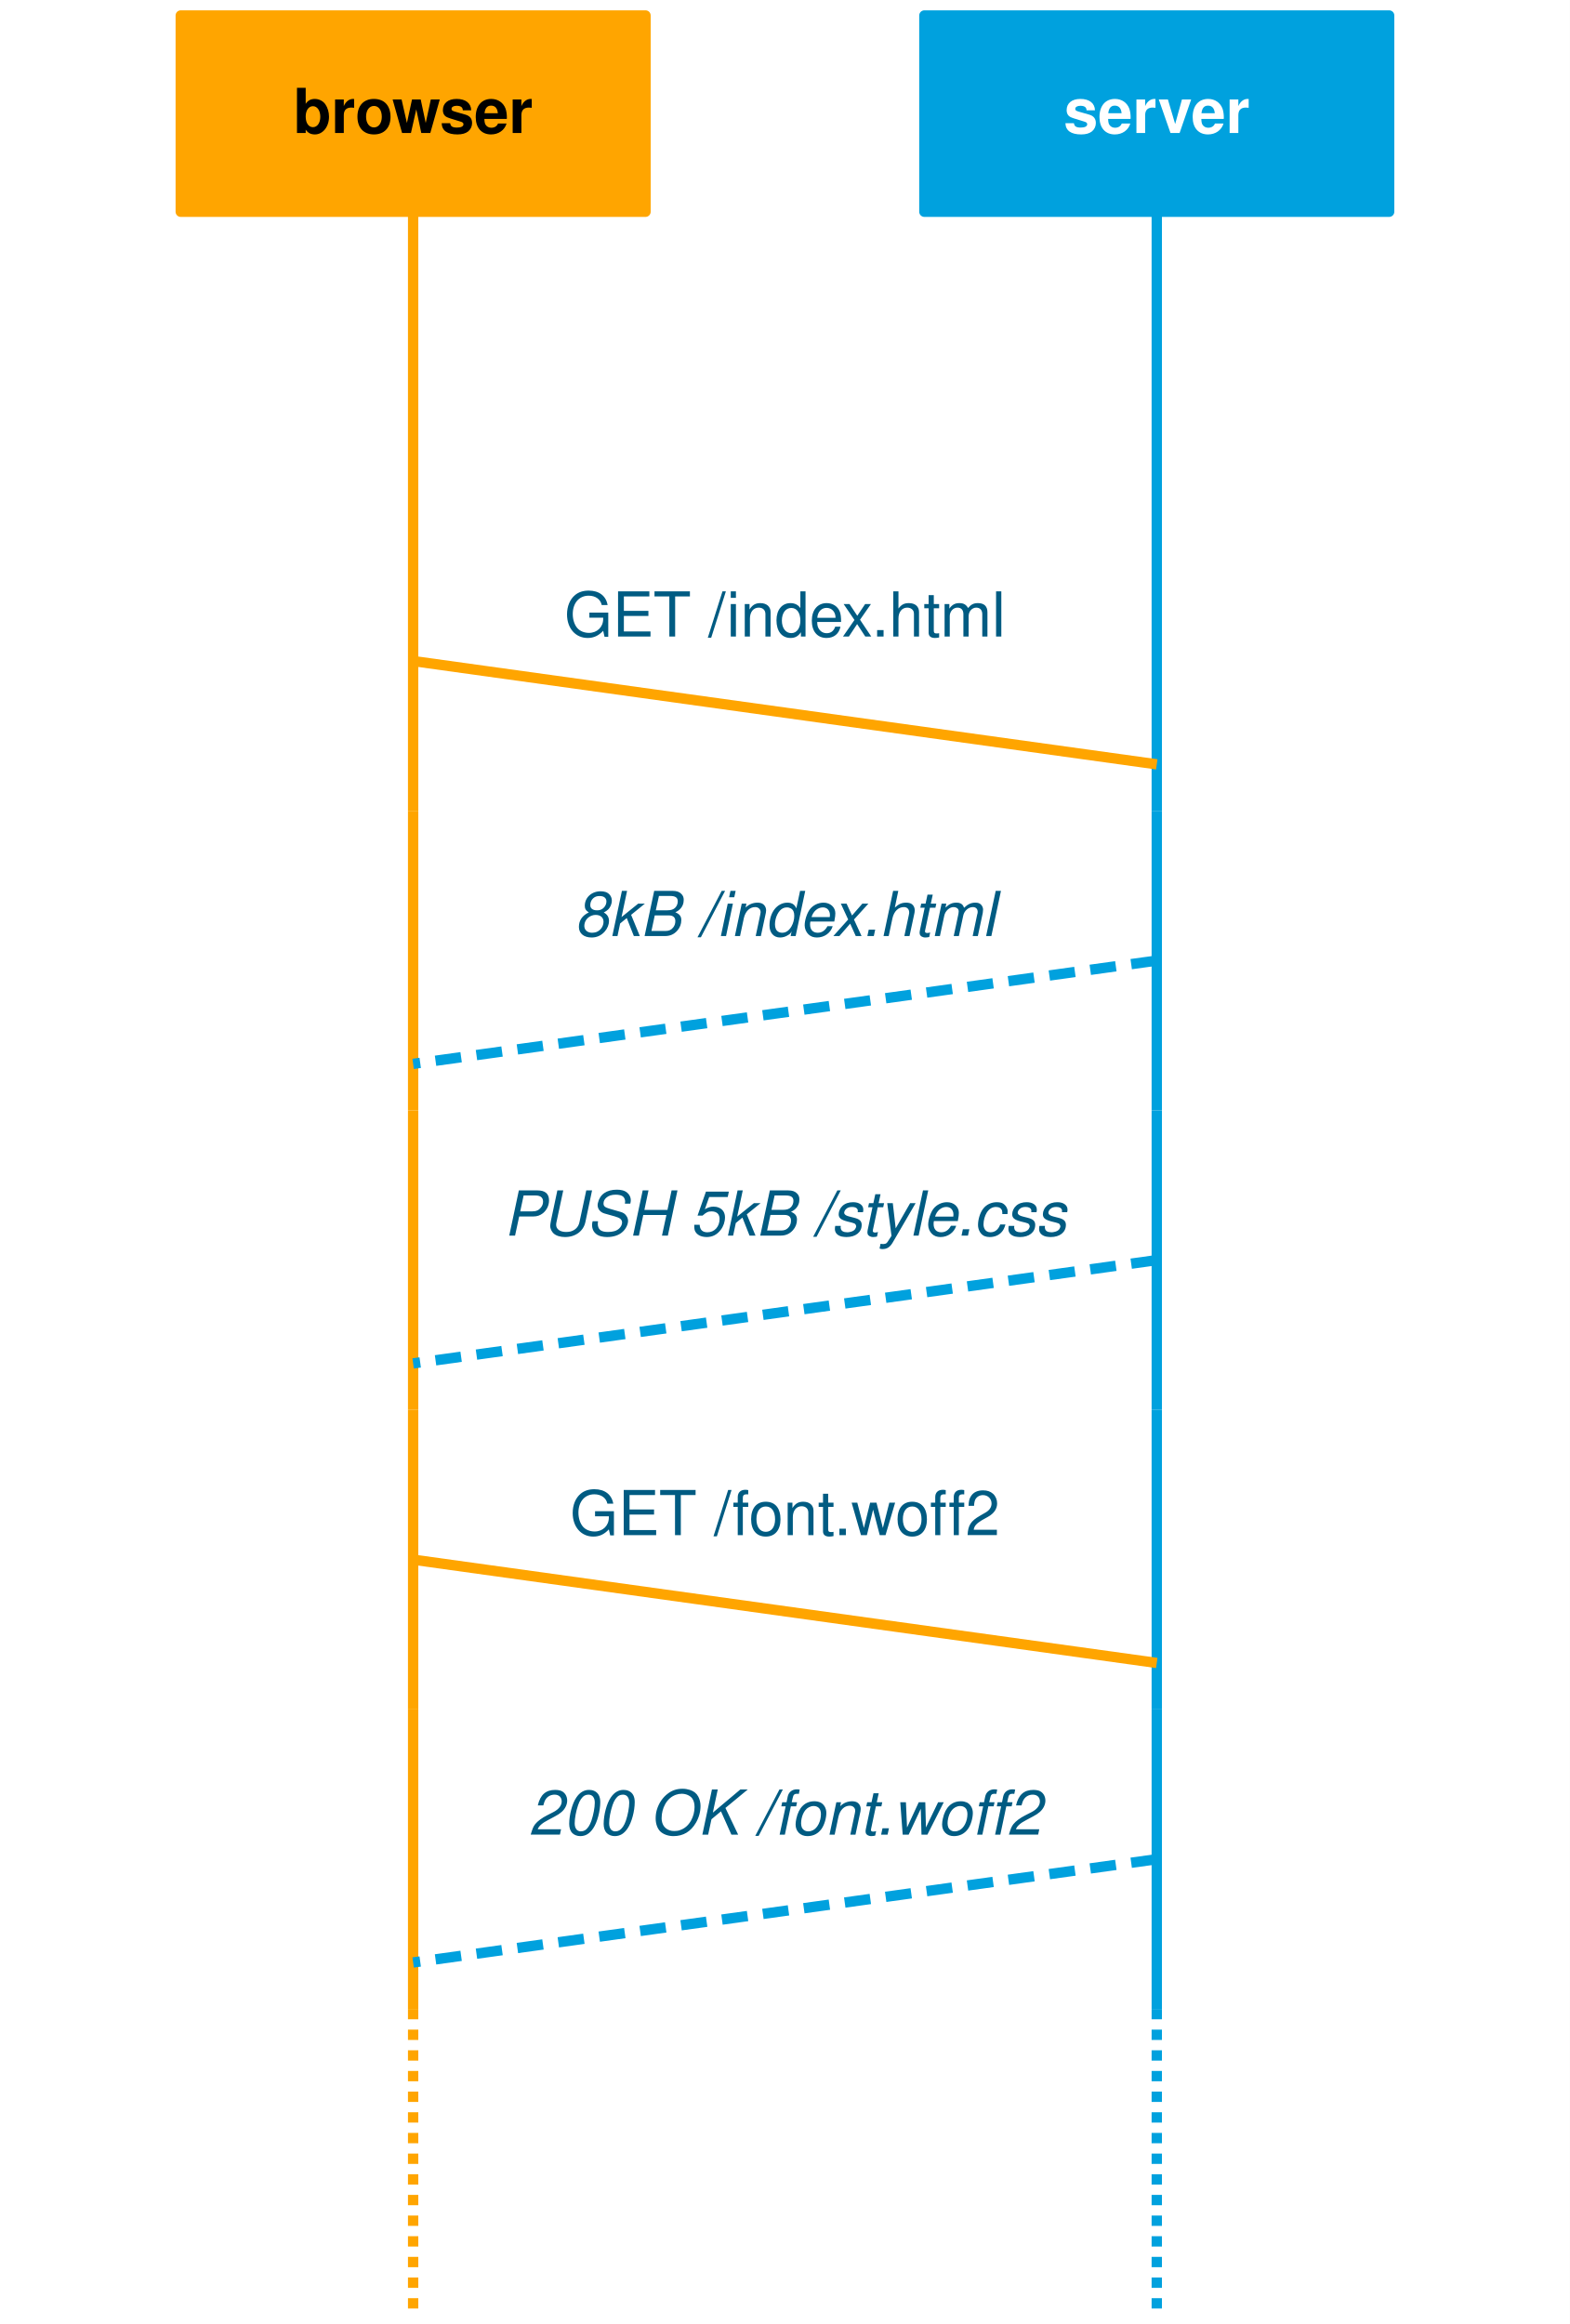
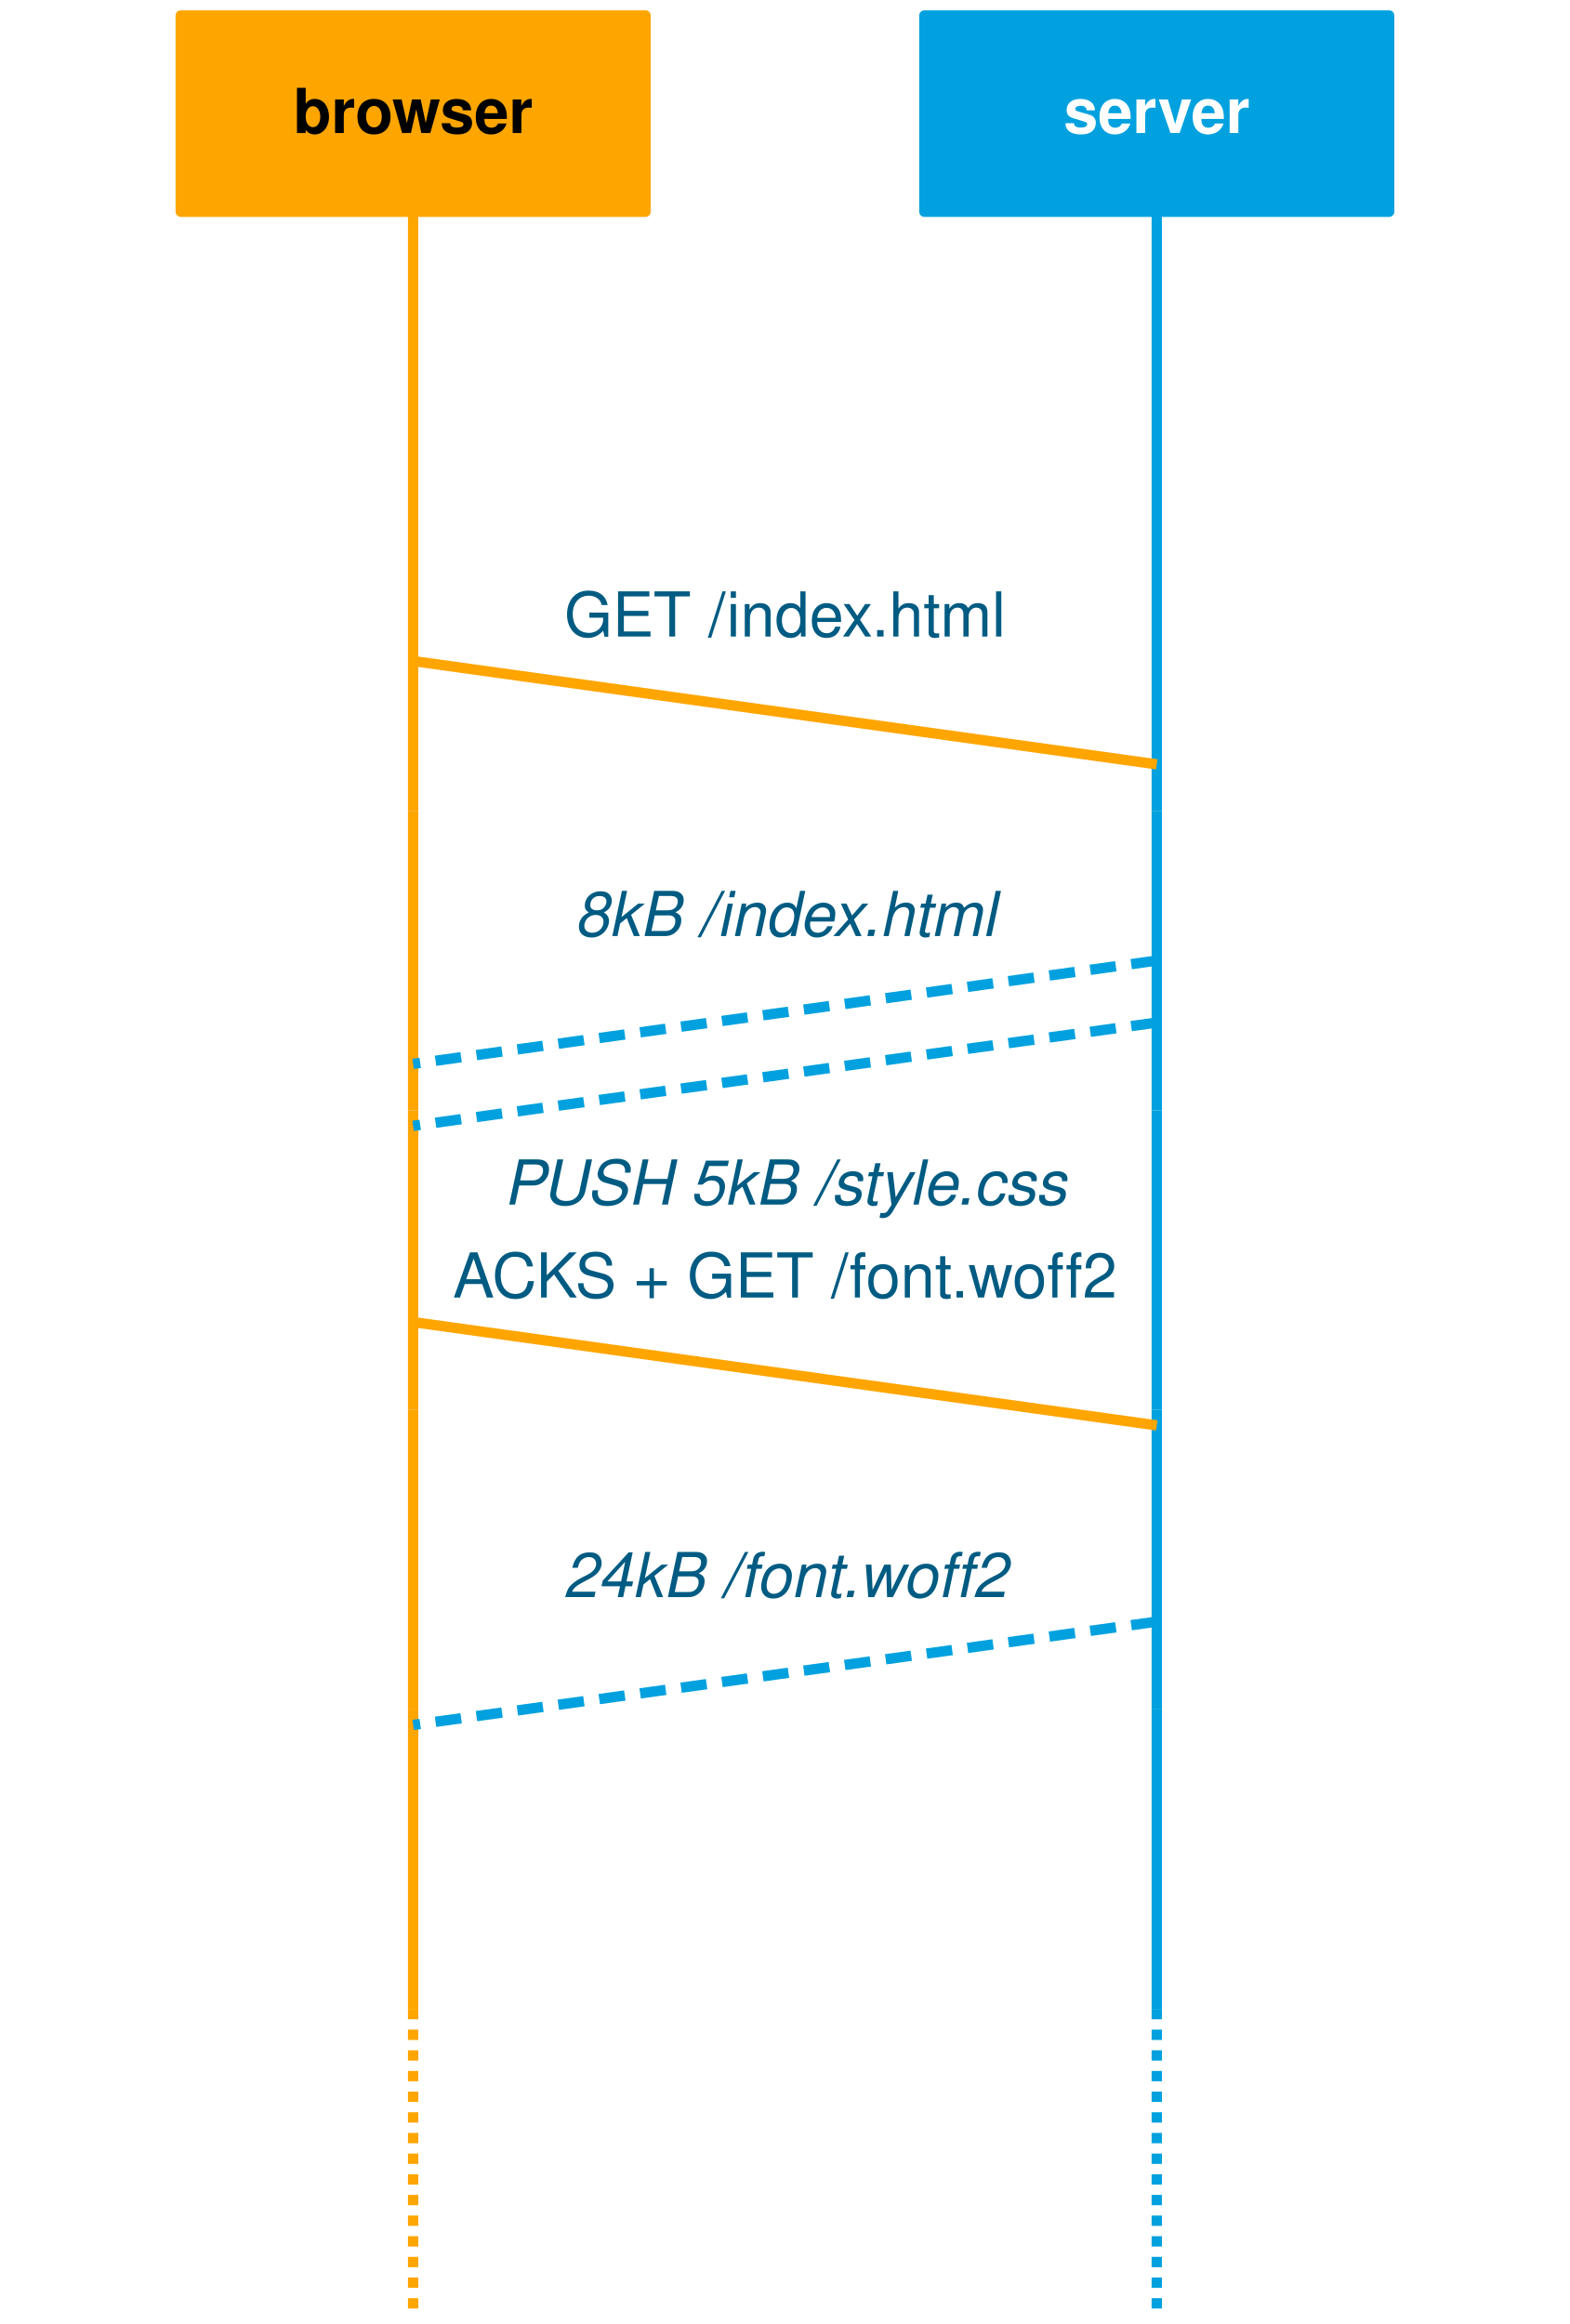
<svg xmlns="http://www.w3.org/2000/svg" xmlns:xlink="http://www.w3.org/1999/xlink" version="1.1" id="mscgen_js-svg-__svg" class="mscgen_js-svg-__svg" width="304" height="450" viewBox="0 0 304 450">
  <defs>
    <style type="text/css">svg.mscgen_js-svg-__svg{font-family:Helvetica,sans-serif;font-size:12px;font-weight:normal;font-style:normal;text-decoration:none;background-color:white;stroke:black;stroke-width:2;color:black}.mscgen_js-svg-__svg path, .mscgen_js-svg-__svg rect{fill:none;color:black;stroke:black}.mscgen_js-svg-__svg .label-text-background{fill:white;stroke:white;stroke-width:0}.mscgen_js-svg-__svg .bglayer{fill:white;stroke:white;stroke-width:0}.mscgen_js-svg-__svg line{stroke:black}.mscgen_js-svg-__svg .return, .mscgen_js-svg-__svg .comment{stroke-dasharray:5,3}.mscgen_js-svg-__svg .inline_expression_divider{stroke-dasharray:10,5}.mscgen_js-svg-__svg text{color:inherit;stroke:none;text-anchor:middle}.mscgen_js-svg-__svg text.entity-text{text-decoration:underline}.mscgen_js-svg-__svg text.anchor-start{text-anchor:start}.mscgen_js-svg-__svg .arrow-marker{overflow:visible}.mscgen_js-svg-__svg .arrow-style{stroke-width:1}.mscgen_js-svg-__svg .arcrow, .mscgen_js-svg-__svg .arcrowomit, .mscgen_js-svg-__svg .emphasised{stroke-linecap:butt}.mscgen_js-svg-__svg .arcrowomit{stroke-dasharray:2,2;}.mscgen_js-svg-__svg .box, .mscgen_js-svg-__svg .entity{fill:white;stroke-linejoin:round}.mscgen_js-svg-__svg .inherit{stroke:inherit;color:inherit}.mscgen_js-svg-__svg .inherit-fill{fill:inherit}.mscgen_js-svg-__svg .watermark{stroke:black;color:black;fill:black;font-size:48pt;font-weight:bold;opacity:0.14}.mscgen_js-svg-__svg line, .mscgen_js-svg-__svg path{stroke:#00A1DE}.mscgen_js-svg-__svg text{fill:#005B82}.mscgen_js-svg-__svg .entity,.mscgen_js-svg-__svg .box{fill:#00A1DE;stroke:#00A1DE}.mscgen_js-svg-__svg text.box-text{fill:white}.mscgen_js-svg-__svg text.entity-text{font-weight:bold;fill:white;text-decoration:none}.mscgen_js-svg-__svg text.return-text{font-style:italic}.mscgen_js-svg-__svg path.note{fill:#E77B2F;stroke:white}.mscgen_js-svg-__svg .comment,.mscgen_js-svg-__svg .inline_expression,.mscgen_js-svg-__svg .inline_expression_divider,.mscgen_js-svg-__svg .inline_expression_label{fill:white}</style>
    <marker orient="auto" id="mscgen_js-svg-__svgcallback-#00A1DE" class="arrow-marker" viewBox="0 0 10 10" refX="9" refY="3" markerUnits="strokeWidth" markerWidth="10" markerHeight="10">
      <path d="M 1,1 l 8,2 l-8,2" class="arrow-style" style="stroke-dasharray:100,1;stroke:#00A1DE" />
    </marker>
    <marker orient="auto" id="mscgen_js-svg-__svgcallback-l-#00A1DE" class="arrow-marker" viewBox="0 0 10 10" refX="9" refY="3" markerUnits="strokeWidth" markerWidth="10" markerHeight="10">
      <path d="M17,1 l-8,2 l 8,2" class="arrow-style" style="stroke-dasharray:100,1;stroke:#00A1DE" />
    </marker>
    <marker orient="auto" id="mscgen_js-svg-__svgmethod-#FFA500" class="arrow-marker" viewBox="0 0 10 10" refX="9" refY="3" markerUnits="strokeWidth" markerWidth="10" markerHeight="10">
      <polygon points="1,1  9,3  1,5" class="arrow-style" stroke="#FFA500" fill="#FFA500" />
    </marker>
    <marker orient="auto" id="mscgen_js-svg-__svgmethod-l-#FFA500" class="arrow-marker" viewBox="0 0 10 10" refX="9" refY="3" markerUnits="strokeWidth" markerWidth="10" markerHeight="10">
      <polygon points="17,1 9,3 17,5" class="arrow-style" stroke="#FFA500" fill="#FFA500" />
    </marker>
    <g id="mscgen_js-svg-__svg__defs">
      <g id="mscgen_js-svg-__svgentities">
        <g id="mscgen_js-svg-__svgbrowser">
          <rect width="90" height="38" class="entity" style="fill:#FFA500;stroke:#FFA500;" />
          <g>
            <text x="45" y="22.75" class="entity-text " style="fill:#000;">
              <tspan>browser</tspan>
            </text>
          </g>
        </g>
        <g id="mscgen_js-svg-__svgserver">
          <rect width="90" height="38" x="144" class="entity" style="fill:#00A1DE;stroke:#00A1DE;" />
          <g>
            <text x="189" y="22.75" class="entity-text " style="fill:#FFF;">
              <tspan>server</tspan>
            </text>
          </g>
        </g>
      </g>
      <g id="mscgen_js-svg-__svgarcrow">
        <line x1="45" y1="-29" x2="45" y2="29" class="arcrow" style="stroke:#FFA500;" />
        <line x1="189" y1="-29" x2="189" y2="29" class="arcrow" style="stroke:#00A1DE;" />
      </g>
      <g id="mscgen_js-svg-__svg0_0">
        <line x1="45" y1="0" x2="189" y2="20" class="arc directional method" style="stroke:#FFA500" marker-end="url(#mscgen_js-svg-__svgmethod-#FFA500)" />
        <g>
          <rect width="86" height="14" x="74" y="-15.75" class="label-text-background" />
          <text x="117" y="-4.75" class="directional-text method-text ">
            <tspan>GET /index.html</tspan>
          </text>
        </g>
      </g>
      <g id="mscgen_js-svg-__svgarcrow_0">
        <line x1="45" y1="-29" x2="45" y2="29" class="arcrow" style="stroke:#FFA500;" />
        <line x1="189" y1="-29" x2="189" y2="29" class="arcrow" style="stroke:#00A1DE;" />
      </g>
      <g id="mscgen_js-svg-__svg1_0">
        <line x1="189" y1="0" x2="45" y2="20" class="arc directional return" style="stroke:#00A1DE" marker-end="url(#mscgen_js-svg-__svgcallback-#00A1DE)" />
        <g>
-           <rect width="84" height="14" x="75.5" y="-15.75" class="label-text-background" />
+           <rect width="104" height="14" x="65.5" y="-15.75" class="label-text-background" />
          <text x="117" y="-4.75" class="directional-text return-text ">
            <tspan>8kB /index.html</tspan>
          </text>
        </g>
      </g>
      <g id="mscgen_js-svg-__svgarcrow_1">
        <line x1="45" y1="-29" x2="45" y2="29" class="arcrow" style="stroke:#FFA500;" />
        <line x1="189" y1="-29" x2="189" y2="29" class="arcrow" style="stroke:#00A1DE;" />
      </g>
      <g id="mscgen_js-svg-__svg2_0">
        <line x1="189" y1="0" x2="45" y2="20" class="arc directional return" style="stroke:#00A1DE" marker-end="url(#mscgen_js-svg-__svgcallback-#00A1DE)" />
        <g>
-           <rect width="111" height="14" x="62" y="-15.75" class="label-text-background" />
-           <text x="117" y="-4.75" class="directional-text return-text ">
+           <rect width="94" height="14" x="70.5" y="25.25" class="label-text-background" />
+           <text x="117" y="35.25" class="directional-text return-text ">
            <tspan>PUSH 5kB /style.css</tspan>
          </text>
        </g>
      </g>
      <g id="mscgen_js-svg-__svgarcrow_2">
        <line x1="45" y1="-29" x2="45" y2="29" class="arcrow" style="stroke:#FFA500;" />
        <line x1="189" y1="-29" x2="189" y2="29" class="arcrow" style="stroke:#00A1DE;" />
      </g>
      <g id="mscgen_js-svg-__svg3_0">
        <line x1="45" y1="0" x2="189" y2="20" class="arc directional method" style="stroke:#FFA500" marker-end="url(#mscgen_js-svg-__svgmethod-#FFA500)" />
        <g>
          <rect width="81.781" height="14" x="76.094" y="-15.75" class="label-text-background" />
          <text x="117" y="-4.75" class="directional-text method-text ">
-             <tspan>GET /font.woff2</tspan>
+             <tspan>ACKS + GET /font.woff2</tspan>
          </text>
        </g>
      </g>
      <g id="mscgen_js-svg-__svgarcrow_3">
        <line x1="45" y1="-29" x2="45" y2="29" class="arcrow" style="stroke:#FFA500;" />
        <line x1="189" y1="-29" x2="189" y2="29" class="arcrow" style="stroke:#00A1DE;" />
      </g>
      <g id="mscgen_js-svg-__svg4_0">
        <line x1="189" y1="0" x2="45" y2="20" class="arc directional return" style="stroke:#00A1DE" marker-end="url(#mscgen_js-svg-__svgcallback-#00A1DE)" />
        <g>
          <rect width="99" height="14" x="67.5" y="-15.75" class="label-text-background" />
          <text x="117" y="-4.75" class="directional-text return-text ">
-             <tspan>200 OK /font.woff2</tspan>
+             <tspan>24kB /font.woff2</tspan>
          </text>
        </g>
      </g>
      <g id="mscgen_js-svg-__svgarcrow_4">
        <line x1="45" y1="-29" x2="45" y2="29" class="arcrow" style="stroke:#FFA500;" />
        <line x1="189" y1="-29" x2="189" y2="29" class="arcrow" style="stroke:#00A1DE;" />
      </g>
      <g id="mscgen_js-svg-__svg5_0">
        <g id="mscgen_js-svg-__svg5_0_lbl" />
      </g>
      <g id="mscgen_js-svg-__svgarcrow_5">
        <line x1="45" y1="-29" x2="45" y2="29" class="arcrowomit" style="stroke:#FFA500;" />
        <line x1="189" y1="-29" x2="189" y2="29" class="arcrowomit" style="stroke:#00A1DE;" />
      </g>
    </g>
  </defs>
  <g id="mscgen_js-svg-__svg__body" transform="translate(35,3) scale(1,1)">
    <g id="mscgen_js-svg-__svg__background">
      <rect width="304" height="450" x="-35" y="-3" class="bglayer" />
    </g>
    <g id="mscgen_js-svg-__svg__arcspanlayer" />
    <g id="mscgen_js-svg-__svg__lifelinelayer">
      <use x="0" y="67" xlink:href="#mscgen_js-svg-__svgarcrow" />
      <use x="0" y="125" xlink:href="#mscgen_js-svg-__svgarcrow_0" />
      <use x="0" y="183" xlink:href="#mscgen_js-svg-__svgarcrow_1" />
      <use x="0" y="241" xlink:href="#mscgen_js-svg-__svgarcrow_2" />
      <use x="0" y="299" xlink:href="#mscgen_js-svg-__svgarcrow_3" />
      <use x="0" y="357" xlink:href="#mscgen_js-svg-__svgarcrow_4" />
      <use x="0" y="415" xlink:href="#mscgen_js-svg-__svgarcrow_5" />
    </g>
    <g id="mscgen_js-svg-__svg__sequencelayer">
      <use x="0" y="0" xlink:href="#mscgen_js-svg-__svgentities" />
      <use x="0" y="125" xlink:href="#mscgen_js-svg-__svg0_0" />
      <use x="0" y="183" xlink:href="#mscgen_js-svg-__svg1_0" />
-       <use x="0" y="241" xlink:href="#mscgen_js-svg-__svg2_0" />
-       <use x="0" y="299" xlink:href="#mscgen_js-svg-__svg3_0" />
-       <use x="0" y="357" xlink:href="#mscgen_js-svg-__svg4_0" />
-       <use x="0" y="415" xlink:href="#mscgen_js-svg-__svg5_0" />
+       <use x="0" y="195" xlink:href="#mscgen_js-svg-__svg2_0" />
+       <use x="0" y="253" xlink:href="#mscgen_js-svg-__svg3_0" />
+       <use x="0" y="311" xlink:href="#mscgen_js-svg-__svg4_0" />
+       <use x="0" y="380" xlink:href="#mscgen_js-svg-__svg5_0" />
    </g>
    <g id="mscgen_js-svg-__svg__notelayer" />
    <g id="mscgen_js-svg-__svg__watermark" />
  </g>
</svg>
